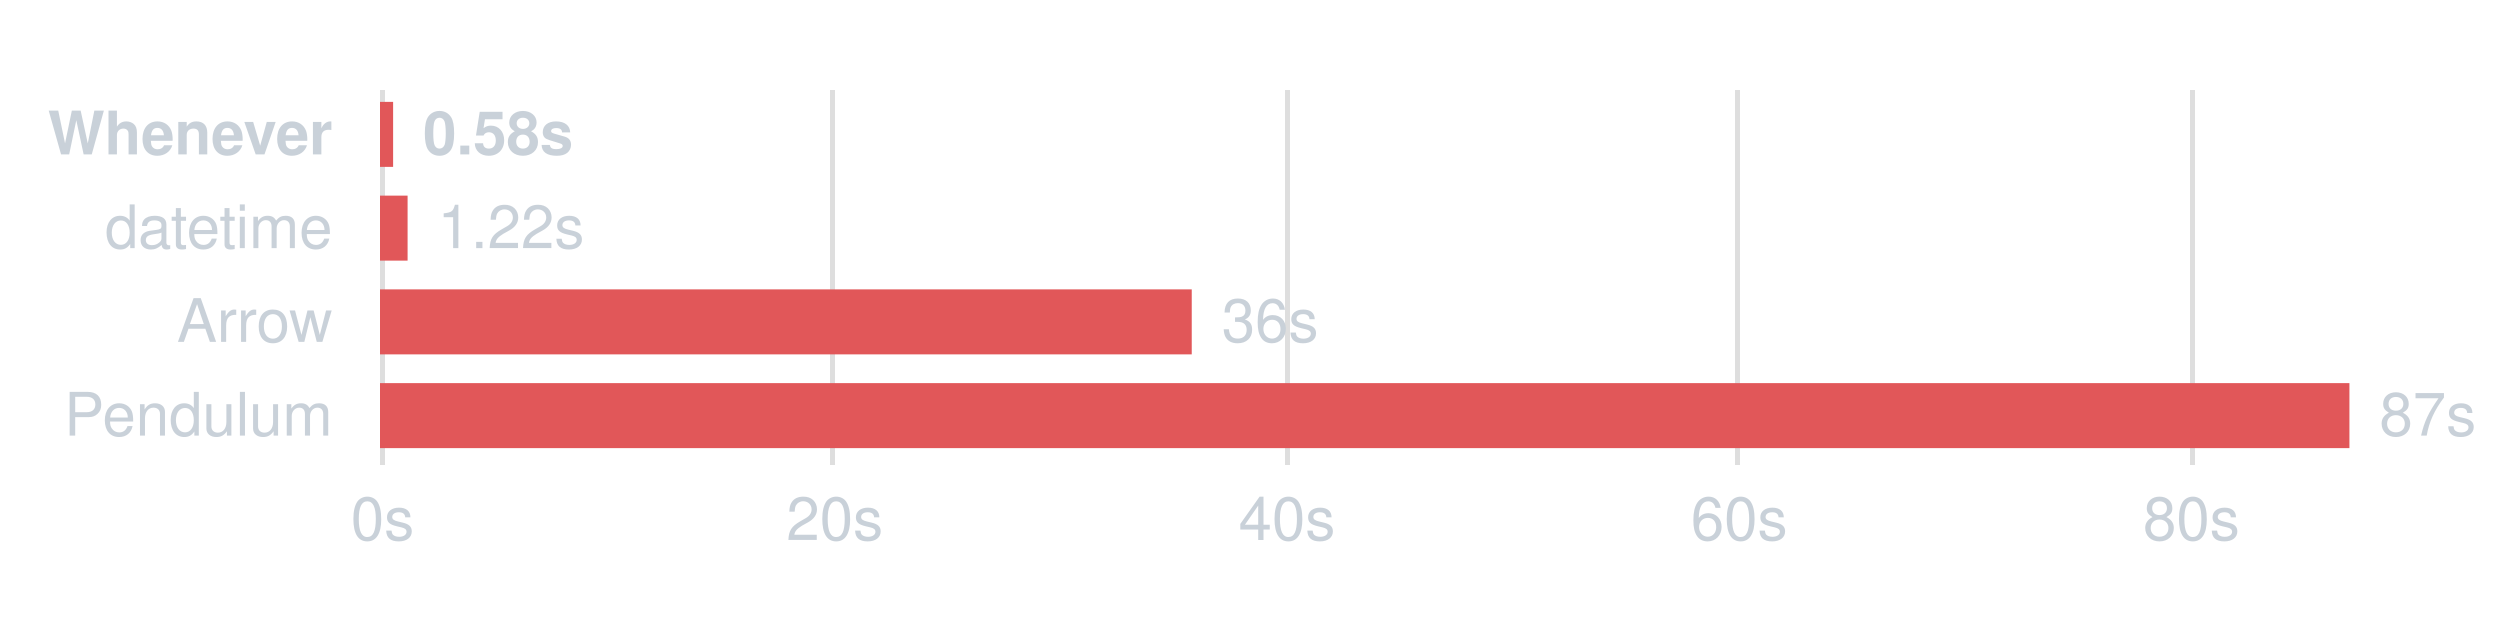
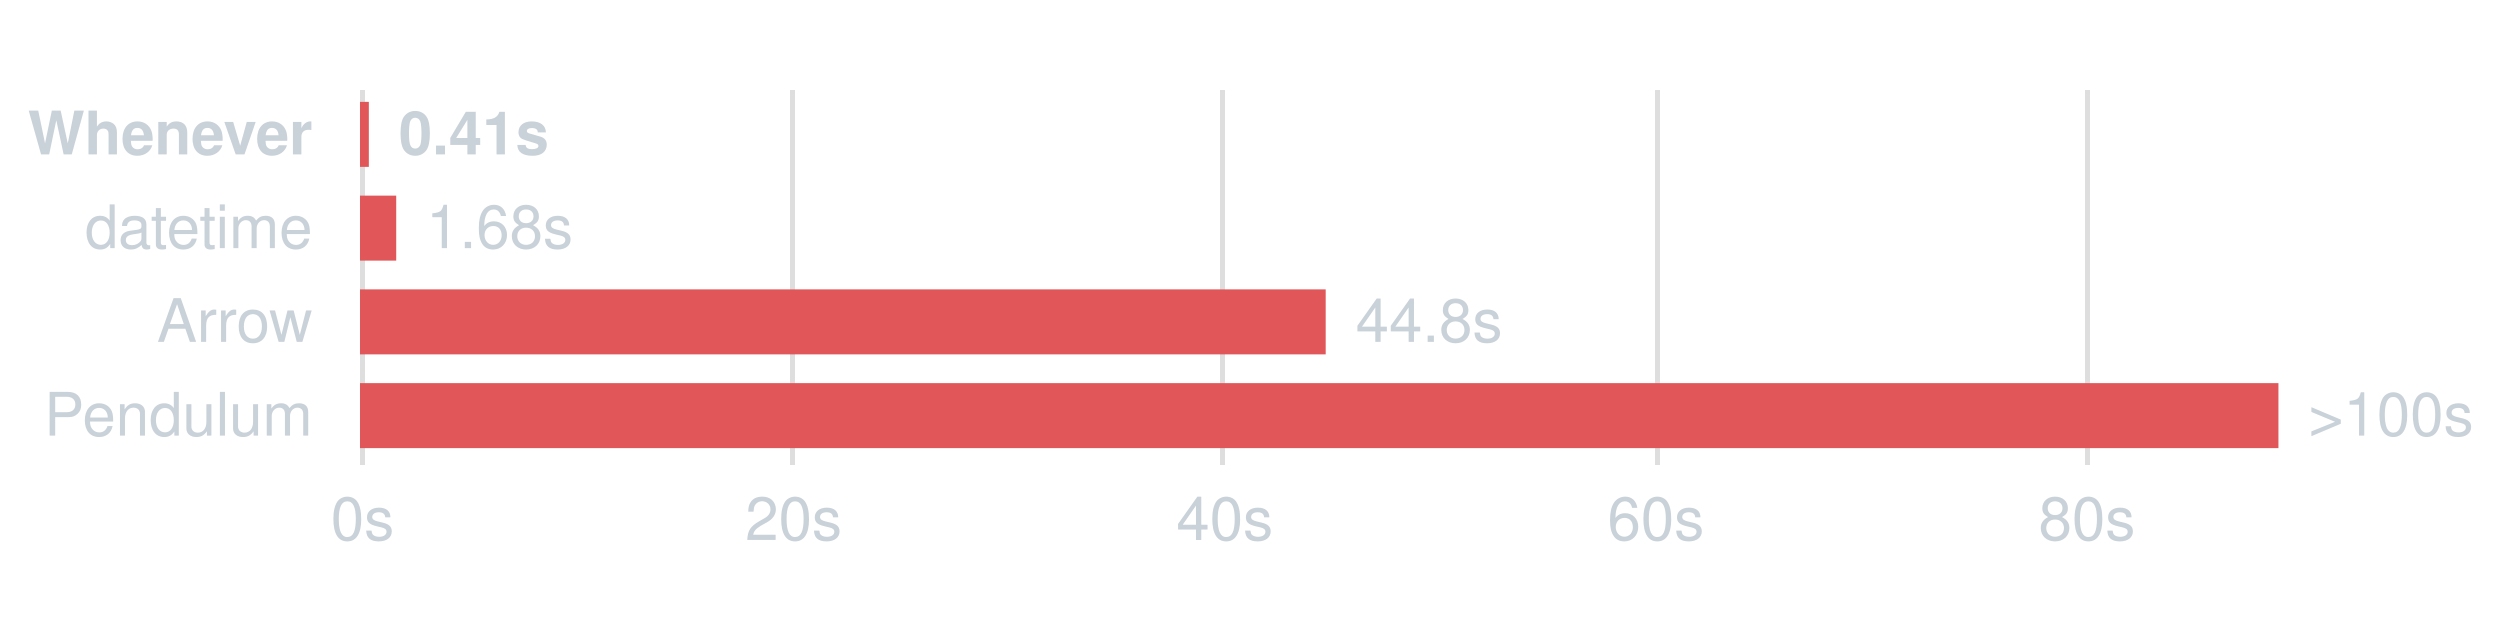
<svg xmlns="http://www.w3.org/2000/svg" version="1.1" class="marks" width="500" height="127" viewBox="0 0 500 102">
-   <g fill="none" stroke-miterlimit="10" transform="translate(76,5)">
+   <g fill="none" stroke-miterlimit="10" transform="translate(72,5)">
    <g class="mark-group role-frame root" role="graphics-object" aria-roledescription="group mark container">
      <g transform="translate(0,0)">
-         <path class="background" aria-hidden="true" d="M0,0h407v75h-407Z" />
+         <path class="background" aria-hidden="true" d="M0,0h388v75h-388Z" />
        <g>
          <g class="mark-group role-axis" aria-hidden="true">
            <g transform="translate(0.5,75.5)">
              <path class="background" aria-hidden="true" d="M0,0h0v0h0Z" pointer-events="none" />
              <g>
                <g class="mark-rule role-axis-grid" pointer-events="none">
                  <line transform="translate(0,0)" x2="0" y2="-75" stroke="rgba(127,127,127,0.25)" stroke-width="1" opacity="1" />
-                   <line transform="translate(90,0)" x2="0" y2="-75" stroke="rgba(127,127,127,0.25)" stroke-width="1" opacity="1" />
-                   <line transform="translate(181,0)" x2="0" y2="-75" stroke="rgba(127,127,127,0.25)" stroke-width="1" opacity="1" />
-                   <line transform="translate(271,0)" x2="0" y2="-75" stroke="rgba(127,127,127,0.25)" stroke-width="1" opacity="1" />
-                   <line transform="translate(362,0)" x2="0" y2="-75" stroke="rgba(127,127,127,0.25)" stroke-width="1" opacity="1" />
+                   <line transform="translate(86,0)" x2="0" y2="-75" stroke="rgba(127,127,127,0.25)" stroke-width="1" opacity="1" />
+                   <line transform="translate(172,0)" x2="0" y2="-75" stroke="rgba(127,127,127,0.25)" stroke-width="1" opacity="1" />
+                   <line transform="translate(259,0)" x2="0" y2="-75" stroke="rgba(127,127,127,0.25)" stroke-width="1" opacity="1" />
+                   <line transform="translate(345,0)" x2="0" y2="-75" stroke="rgba(127,127,127,0.25)" stroke-width="1" opacity="1" />
                </g>
              </g>
              <path class="foreground" aria-hidden="true" d="" pointer-events="none" display="none" />
            </g>
          </g>
          <g class="mark-group role-axis" role="graphics-symbol" aria-roledescription="axis" aria-label="X-axis for a linear scale with values from 0 to 90">
            <g transform="translate(0.5,75.5)">
              <path class="background" aria-hidden="true" d="M0,0h0v0h0Z" pointer-events="none" />
              <g>
                <g class="mark-rule role-axis-tick" pointer-events="none">
                  <line transform="translate(0,0)" x2="0" y2="0" stroke="rgba(127,127,127,0.25)" stroke-width="1" opacity="1" />
-                   <line transform="translate(90,0)" x2="0" y2="0" stroke="rgba(127,127,127,0.25)" stroke-width="1" opacity="1" />
-                   <line transform="translate(181,0)" x2="0" y2="0" stroke="rgba(127,127,127,0.25)" stroke-width="1" opacity="1" />
-                   <line transform="translate(271,0)" x2="0" y2="0" stroke="rgba(127,127,127,0.25)" stroke-width="1" opacity="1" />
-                   <line transform="translate(362,0)" x2="0" y2="0" stroke="rgba(127,127,127,0.25)" stroke-width="1" opacity="1" />
+                   <line transform="translate(86,0)" x2="0" y2="0" stroke="rgba(127,127,127,0.25)" stroke-width="1" opacity="1" />
+                   <line transform="translate(172,0)" x2="0" y2="0" stroke="rgba(127,127,127,0.25)" stroke-width="1" opacity="1" />
+                   <line transform="translate(259,0)" x2="0" y2="0" stroke="rgba(127,127,127,0.25)" stroke-width="1" opacity="1" />
+                   <line transform="translate(345,0)" x2="0" y2="0" stroke="rgba(127,127,127,0.25)" stroke-width="1" opacity="1" />
                </g>
                <g class="mark-text role-axis-label" pointer-events="none">
                  <text text-anchor="middle" transform="translate(0,15)" font-family="-apple-system,BlinkMacSystemFont,&quot;Segoe UI&quot;,Helvetica,Arial,sans-serif,&quot;Apple Color Emoji&quot;,&quot;Segoe UI Emoji&quot;" font-size="12px" fill="#C9D1D9" opacity="1">0s</text>
-                   <text text-anchor="middle" transform="translate(90.44444,15)" font-family="-apple-system,BlinkMacSystemFont,&quot;Segoe UI&quot;,Helvetica,Arial,sans-serif,&quot;Apple Color Emoji&quot;,&quot;Segoe UI Emoji&quot;" font-size="12px" fill="#C9D1D9" opacity="1">20s</text>
-                   <text text-anchor="middle" transform="translate(180.8889,15)" font-family="-apple-system,BlinkMacSystemFont,&quot;Segoe UI&quot;,Helvetica,Arial,sans-serif,&quot;Apple Color Emoji&quot;,&quot;Segoe UI Emoji&quot;" font-size="12px" fill="#C9D1D9" opacity="1">40s</text>
-                   <text text-anchor="middle" transform="translate(271.3333,15)" font-family="-apple-system,BlinkMacSystemFont,&quot;Segoe UI&quot;,Helvetica,Arial,sans-serif,&quot;Apple Color Emoji&quot;,&quot;Segoe UI Emoji&quot;" font-size="12px" fill="#C9D1D9" opacity="1">60s</text>
-                   <text text-anchor="middle" transform="translate(361.7778,15)" font-family="-apple-system,BlinkMacSystemFont,&quot;Segoe UI&quot;,Helvetica,Arial,sans-serif,&quot;Apple Color Emoji&quot;,&quot;Segoe UI Emoji&quot;" font-size="12px" fill="#C9D1D9" opacity="1">80s</text>
+                   <text text-anchor="middle" transform="translate(86.22222,15)" font-family="-apple-system,BlinkMacSystemFont,&quot;Segoe UI&quot;,Helvetica,Arial,sans-serif,&quot;Apple Color Emoji&quot;,&quot;Segoe UI Emoji&quot;" font-size="12px" fill="#C9D1D9" opacity="1">20s</text>
+                   <text text-anchor="middle" transform="translate(172.4444,15)" font-family="-apple-system,BlinkMacSystemFont,&quot;Segoe UI&quot;,Helvetica,Arial,sans-serif,&quot;Apple Color Emoji&quot;,&quot;Segoe UI Emoji&quot;" font-size="12px" fill="#C9D1D9" opacity="1">40s</text>
+                   <text text-anchor="middle" transform="translate(258.6667,15)" font-family="-apple-system,BlinkMacSystemFont,&quot;Segoe UI&quot;,Helvetica,Arial,sans-serif,&quot;Apple Color Emoji&quot;,&quot;Segoe UI Emoji&quot;" font-size="12px" fill="#C9D1D9" opacity="1">60s</text>
+                   <text text-anchor="middle" transform="translate(344.8889,15)" font-family="-apple-system,BlinkMacSystemFont,&quot;Segoe UI&quot;,Helvetica,Arial,sans-serif,&quot;Apple Color Emoji&quot;,&quot;Segoe UI Emoji&quot;" font-size="12px" fill="#C9D1D9" opacity="1">80s</text>
                </g>
              </g>
              <path class="foreground" aria-hidden="true" d="" pointer-events="none" display="none" />
            </g>
          </g>
          <g class="mark-group role-axis" role="graphics-symbol" aria-roledescription="axis" aria-label="Y-axis for a discrete scale with 4 values: Whenever, datetime, Arrow, Pendulum">
            <g transform="translate(0.5,0.5)">
              <path class="background" aria-hidden="true" d="M0,0h0v0h0Z" pointer-events="none" />
              <g>
                <g class="mark-text role-axis-label" pointer-events="none">
-                   <text text-anchor="end" transform="translate(-10,12.875)" font-family="-apple-system,BlinkMacSystemFont,&quot;Segoe UI&quot;,Helvetica,Arial,sans-serif,&quot;Apple Color Emoji&quot;,&quot;Segoe UI Emoji&quot;" font-size="12px" fill="#C9D1D9" opacity="1" font-weight="bold">Whenever</text>
+                   <text text-anchor="end" transform="translate(-10,12.875)" font-family="-apple-system,BlinkMacSystemFont,&quot;Segoe UI&quot;,Helvetica,Arial,sans-serif,&quot;Apple Color Emoji&quot;,&quot;Segoe UI Emoji&quot;" font-size="12px" font-weight="bold" fill="#C9D1D9" opacity="1">Whenever</text>
                  <text text-anchor="end" transform="translate(-10,31.625)" font-family="-apple-system,BlinkMacSystemFont,&quot;Segoe UI&quot;,Helvetica,Arial,sans-serif,&quot;Apple Color Emoji&quot;,&quot;Segoe UI Emoji&quot;" font-size="12px" fill="#C9D1D9" opacity="1">datetime</text>
                  <text text-anchor="end" transform="translate(-10,50.375)" font-family="-apple-system,BlinkMacSystemFont,&quot;Segoe UI&quot;,Helvetica,Arial,sans-serif,&quot;Apple Color Emoji&quot;,&quot;Segoe UI Emoji&quot;" font-size="12px" fill="#C9D1D9" opacity="1">Arrow</text>
                  <text text-anchor="end" transform="translate(-10,69.125)" font-family="-apple-system,BlinkMacSystemFont,&quot;Segoe UI&quot;,Helvetica,Arial,sans-serif,&quot;Apple Color Emoji&quot;,&quot;Segoe UI Emoji&quot;" font-size="12px" fill="#C9D1D9" opacity="1">Pendulum</text>
                </g>
              </g>
              <path class="foreground" aria-hidden="true" d="" pointer-events="none" display="none" />
            </g>
          </g>
          <g class="mark-rect role-mark layer_0_marks" role="graphics-object" aria-roledescription="rect mark container">
-             <path aria-label="time: 0.58; tool: Whenever" role="graphics-symbol" aria-roledescription="bar" d="M0,2.875h2.623v13h-2.623Z" fill="#E15759" />
-             <path aria-label="time: 1.22; tool: datetime" role="graphics-symbol" aria-roledescription="bar" d="M0,21.625h5.517v13h-5.517Z" fill="#E15759" />
-             <path aria-label="time: 35.9; tool: Arrow" role="graphics-symbol" aria-roledescription="bar" d="M0,40.375h162.348v13h-162.348Z" fill="#E15759" />
-             <path aria-label="time: 87.1; tool: Pendulum" role="graphics-symbol" aria-roledescription="bar" d="M0,59.125h393.886v13h-393.886Z" fill="#E15759" />
+             <path aria-label="time: 0.41; tool: Whenever" role="graphics-symbol" aria-roledescription="bar" d="M0,2.875h1.768v13h-1.768Z" fill="#E15759" />
+             <path aria-label="time: 1.68; tool: datetime" role="graphics-symbol" aria-roledescription="bar" d="M0,21.625h7.243v13h-7.243Z" fill="#E15759" />
+             <path aria-label="time: 44.8; tool: Arrow" role="graphics-symbol" aria-roledescription="bar" d="M0,40.375h193.138v13h-193.138Z" fill="#E15759" />
+             <path aria-label="time: 89; tool: Pendulum" role="graphics-symbol" aria-roledescription="bar" d="M0,59.125h383.689v13h-383.689Z" fill="#E15759" />
          </g>
          <g class="mark-text role-mark layer_1_marks" role="graphics-object" aria-roledescription="text mark container">
-             <text aria-label="time: 1.22; tool: datetime; timeFormat: 1.22s" role="graphics-symbol" aria-roledescription="text mark" text-anchor="start" transform="translate(11.51711,32.125)" font-family="-apple-system,BlinkMacSystemFont,&quot;Segoe UI&quot;,Helvetica,Arial,sans-serif,&quot;Apple Color Emoji&quot;,&quot;Segoe UI Emoji&quot;" font-size="12px" fill="#C9D1D9">1.22s</text>
-             <text aria-label="time: 35.9; tool: Arrow; timeFormat: 36s" role="graphics-symbol" aria-roledescription="text mark" text-anchor="start" transform="translate(168.3478,50.875)" font-family="-apple-system,BlinkMacSystemFont,&quot;Segoe UI&quot;,Helvetica,Arial,sans-serif,&quot;Apple Color Emoji&quot;,&quot;Segoe UI Emoji&quot;" font-size="12px" fill="#C9D1D9">36s</text>
-             <text aria-label="time: 87.1; tool: Pendulum; timeFormat: 87s" role="graphics-symbol" aria-roledescription="text mark" text-anchor="start" transform="translate(399.8856,69.625)" font-family="-apple-system,BlinkMacSystemFont,&quot;Segoe UI&quot;,Helvetica,Arial,sans-serif,&quot;Apple Color Emoji&quot;,&quot;Segoe UI Emoji&quot;" font-size="12px" fill="#C9D1D9">87s</text>
+             <text aria-label="time: 1.68; tool: datetime; timeFormat: 1.68s" role="graphics-symbol" aria-roledescription="text mark" text-anchor="start" transform="translate(13.24267,32.125)" font-family="-apple-system,BlinkMacSystemFont,&quot;Segoe UI&quot;,Helvetica,Arial,sans-serif,&quot;Apple Color Emoji&quot;,&quot;Segoe UI Emoji&quot;" font-size="12px" fill="#C9D1D9">1.68s</text>
+             <text aria-label="time: 44.8; tool: Arrow; timeFormat: 44.8s" role="graphics-symbol" aria-roledescription="text mark" text-anchor="start" transform="translate(199.1378,50.875)" font-family="-apple-system,BlinkMacSystemFont,&quot;Segoe UI&quot;,Helvetica,Arial,sans-serif,&quot;Apple Color Emoji&quot;,&quot;Segoe UI Emoji&quot;" font-size="12px" fill="#C9D1D9">44.8s</text>
+             <text aria-label="time: 89; tool: Pendulum; timeFormat: &gt;100s" role="graphics-symbol" aria-roledescription="text mark" text-anchor="start" transform="translate(389.6889,69.625)" font-family="-apple-system,BlinkMacSystemFont,&quot;Segoe UI&quot;,Helvetica,Arial,sans-serif,&quot;Apple Color Emoji&quot;,&quot;Segoe UI Emoji&quot;" font-size="12px" fill="#C9D1D9">&gt;100s</text>
          </g>
          <g class="mark-text role-mark layer_2_marks" role="graphics-object" aria-roledescription="text mark container">
-             <text aria-label="time: 0.58; tool: Whenever; timeFormat: 0.58s" role="graphics-symbol" aria-roledescription="text mark" text-anchor="start" transform="translate(8.622889,13.375)" font-family="-apple-system,BlinkMacSystemFont,&quot;Segoe UI&quot;,Helvetica,Arial,sans-serif,&quot;Apple Color Emoji&quot;,&quot;Segoe UI Emoji&quot;" font-size="12px" font-weight="bold" fill="#C9D1D9">0.58s</text>
+             <text aria-label="time: 0.41; tool: Whenever; timeFormat: 0.41s" role="graphics-symbol" aria-roledescription="text mark" text-anchor="start" transform="translate(7.767556,13.375)" font-family="-apple-system,BlinkMacSystemFont,&quot;Segoe UI&quot;,Helvetica,Arial,sans-serif,&quot;Apple Color Emoji&quot;,&quot;Segoe UI Emoji&quot;" font-size="12px" font-weight="bold" fill="#C9D1D9">0.41s</text>
          </g>
        </g>
        <path class="foreground" aria-hidden="true" d="" display="none" />
      </g>
    </g>
  </g>
</svg>
